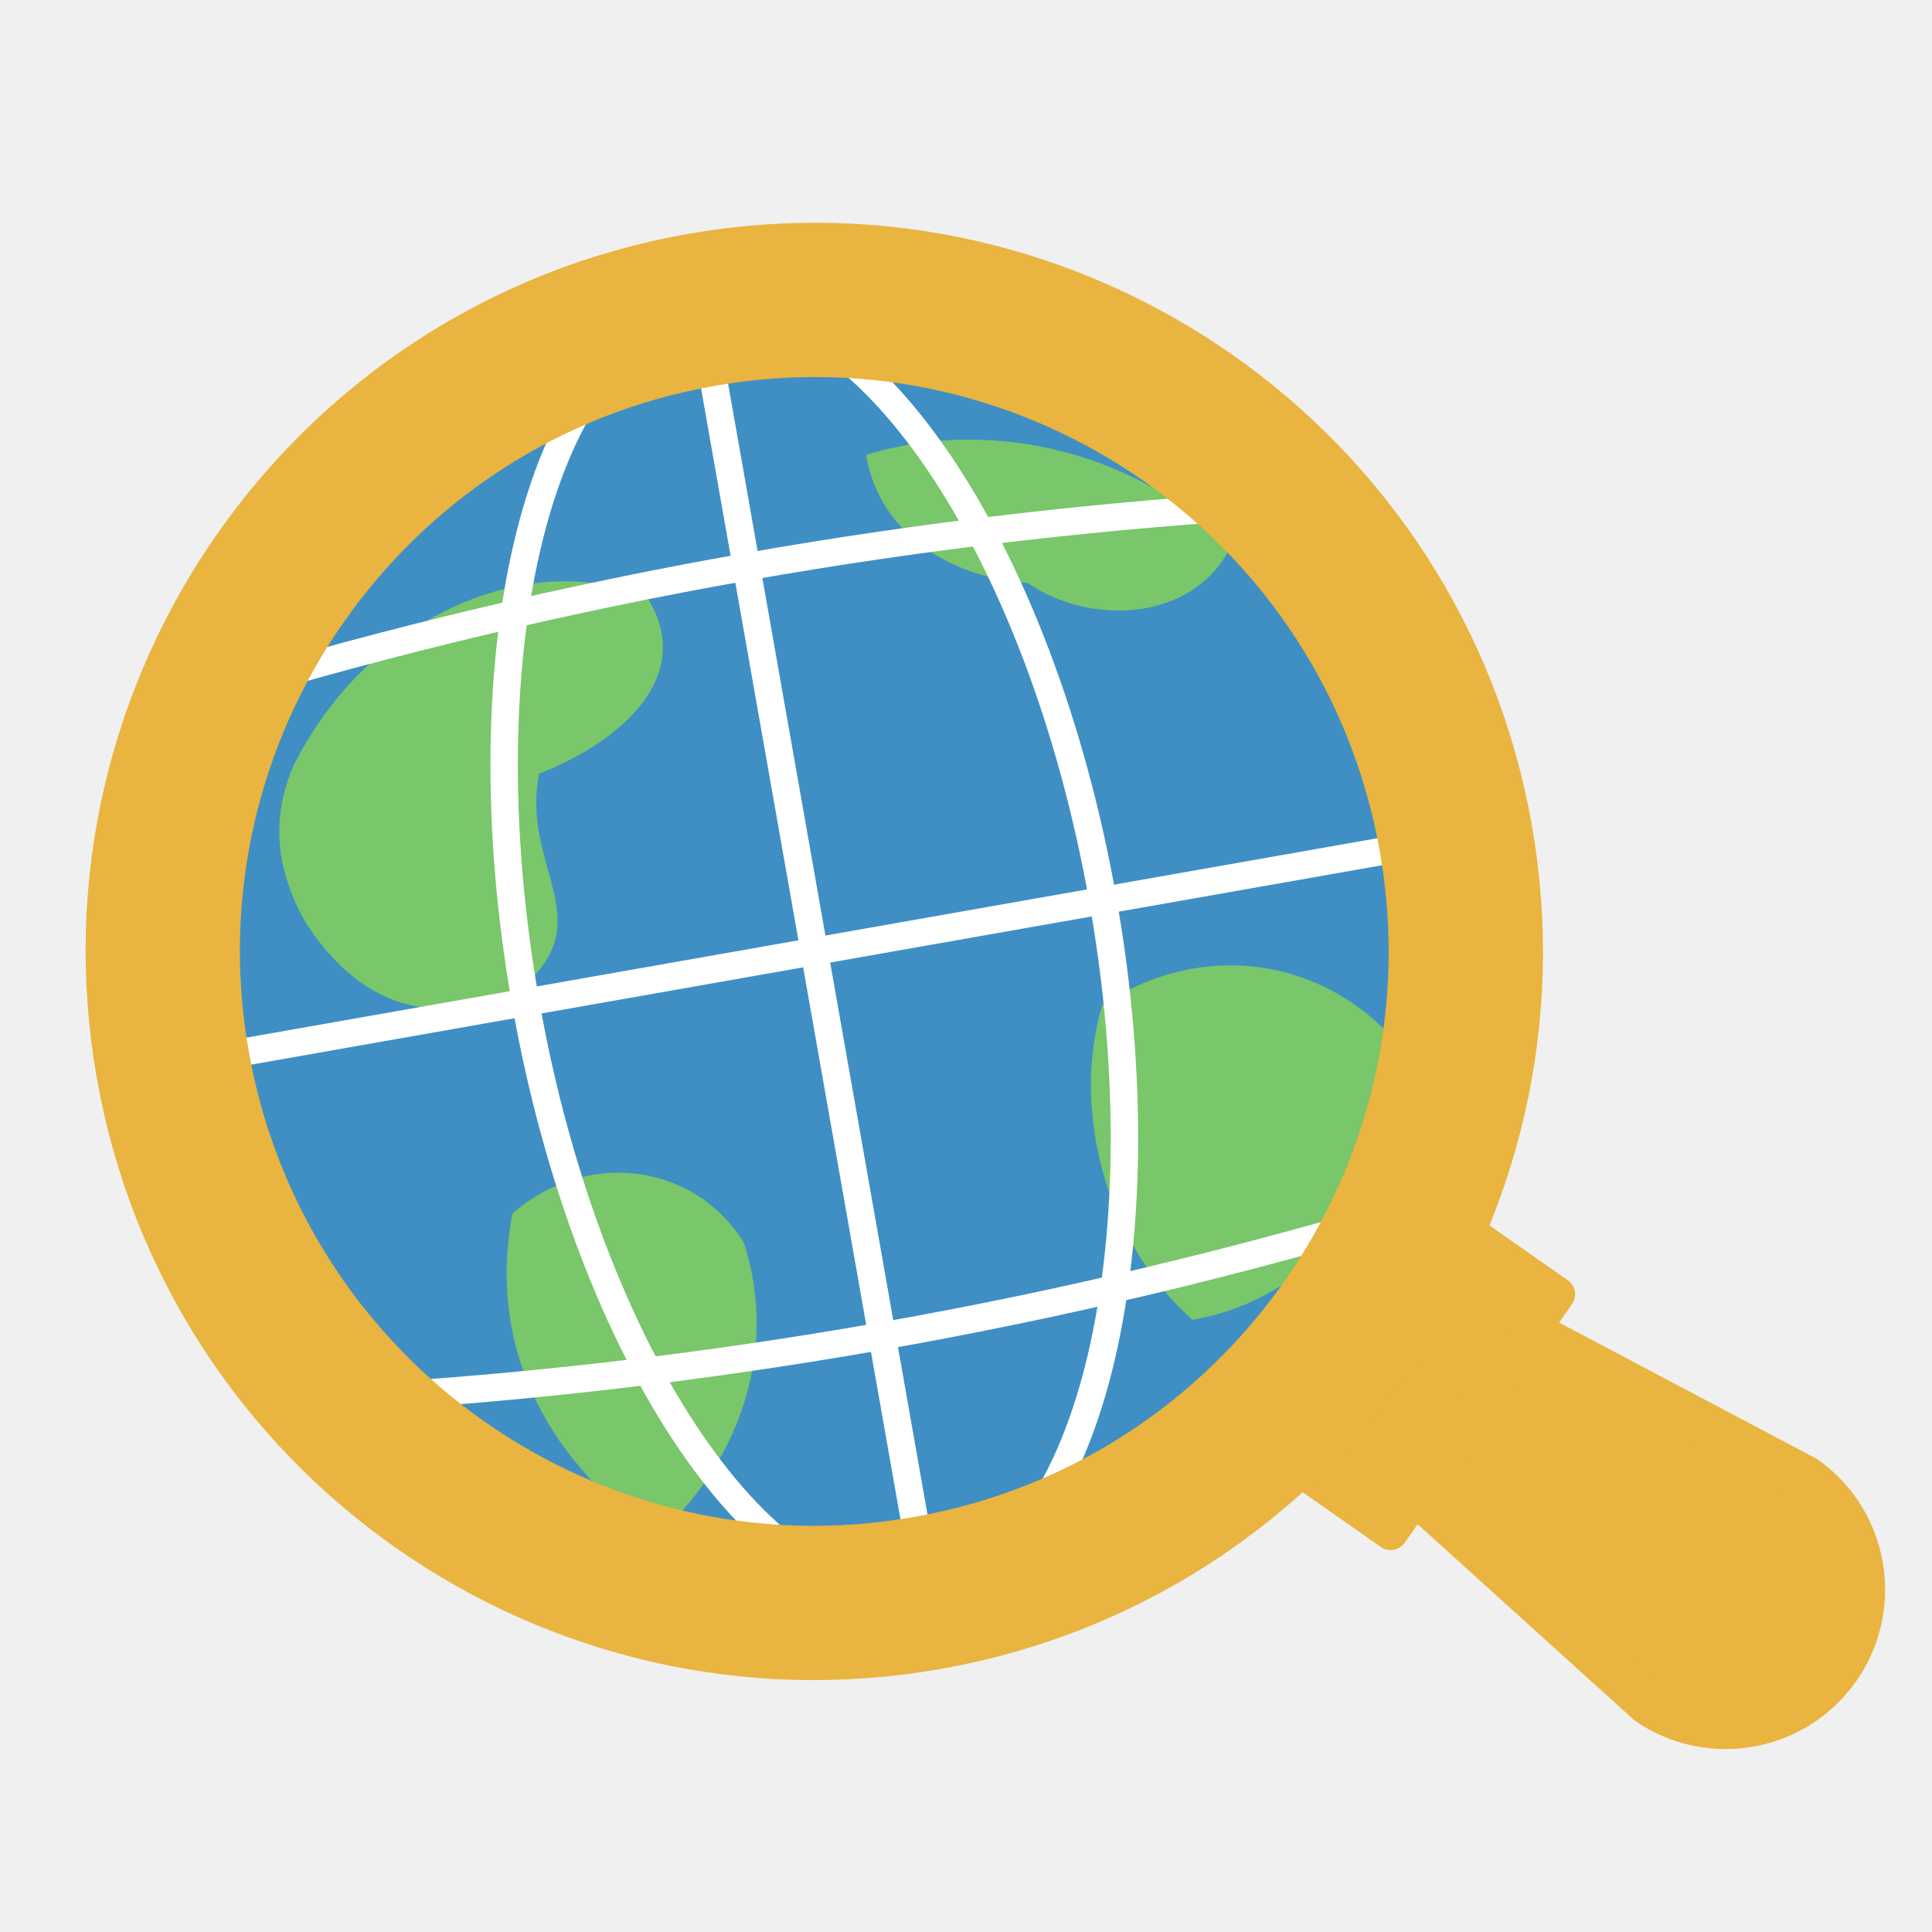
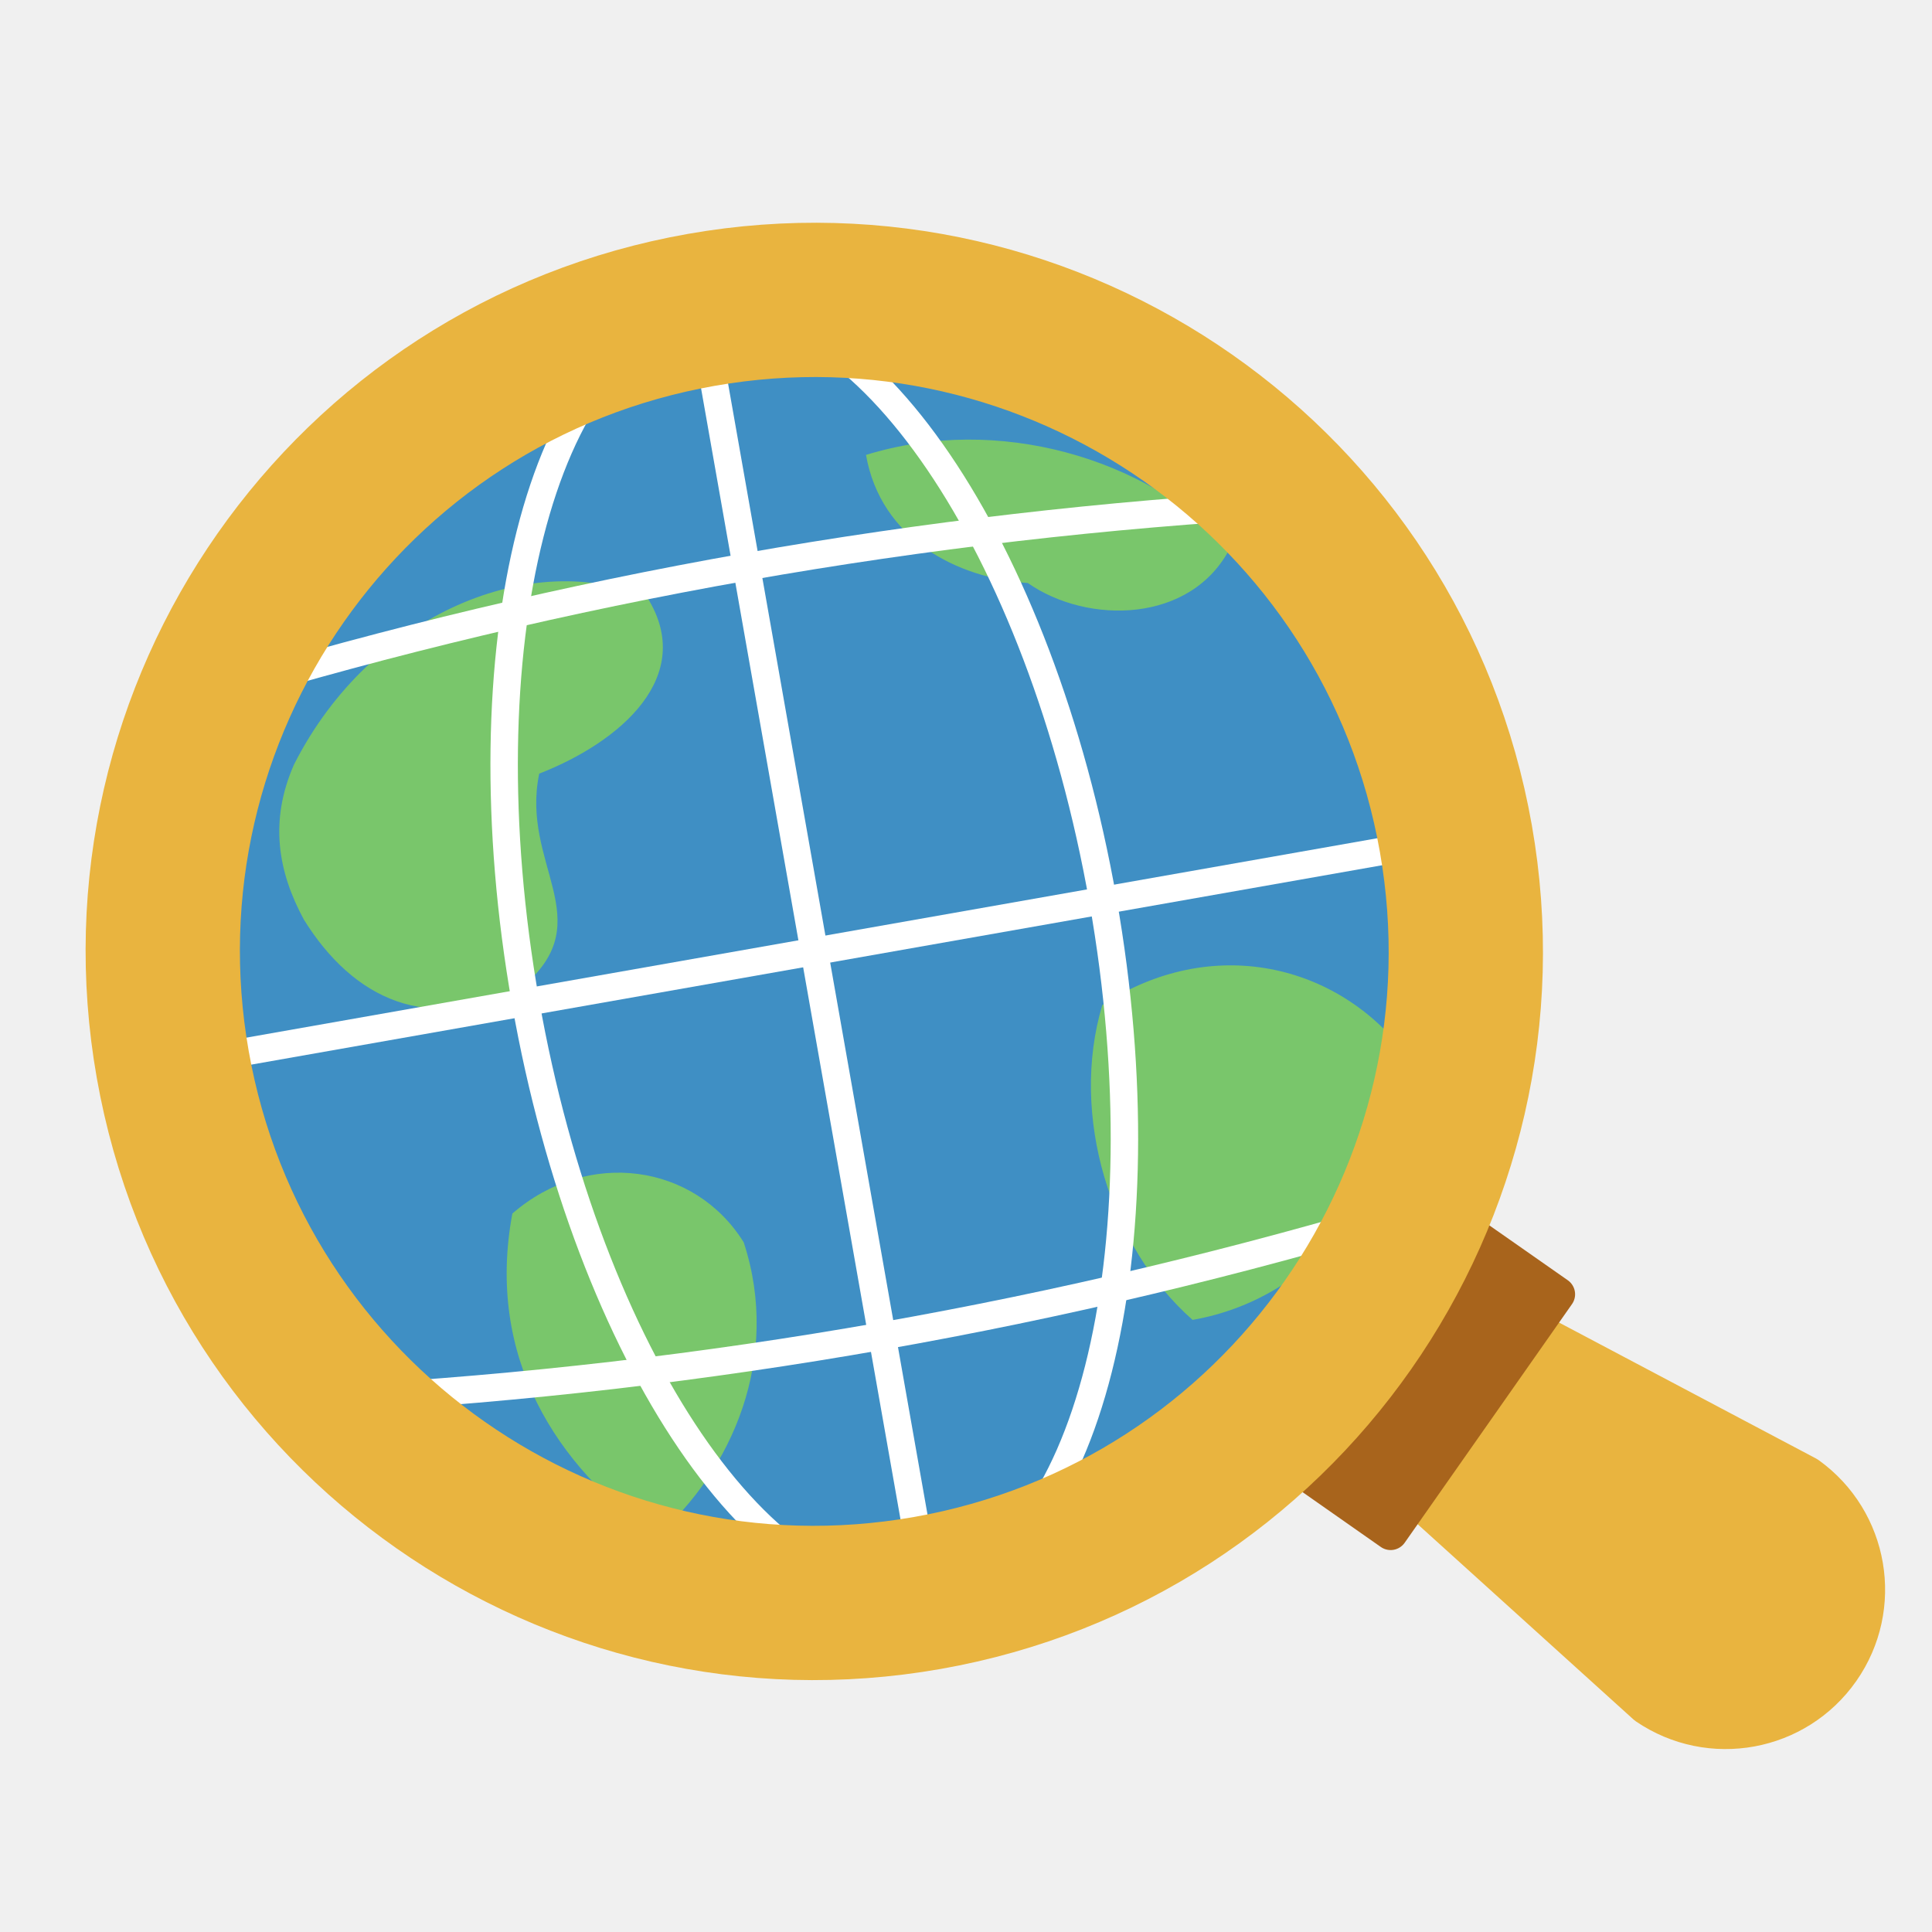
<svg xmlns="http://www.w3.org/2000/svg" role="img" aria-label="ClimaClue logo: a globe inside a magnifying glass" viewBox="-47.5 -55.5 112.7 112.7">
  <path d="M30.72 27.61L48.66 43.84A8 8 0 0 0 57.83 30.73L36.45 19.42Z" fill="#e9b43f" stroke="#e9b43f" stroke-width="2.6" stroke-linejoin="round" />
-   <path d="M27.07 29.33L33.62 33.92L43.38 20.00L36.82 15.41Z" fill="#e9b43f" stroke="#e9b43f" stroke-width="2" stroke-linejoin="round" />
+   <path d="M27.07 29.33L33.62 33.92L43.38 20.00L36.82 15.41Z" fill="#a8641c" stroke="#a8641c" stroke-width="2" stroke-linejoin="round" />
  <g transform="rotate(-10) translate(-50 -50)">
    <defs>
      <clipPath id="c0">
        <circle cx="50" cy="50" r="38" />
      </clipPath>
    </defs>
    <circle cx="50" cy="50" r="38" fill="#3f8fc4" />
    <g clip-path="url(#c0)">
      <path d="M22 34c6-8 16-10 22-6 2 5-3 8-8 9-2 5 2 9-3 12-6 2-10-1-12-6-1-3-1-6 1-9z M58 22c8-1 16 3 20 9-3 4-9 3-12 0-4-1-8-4-8-9z M30 62c5-3 11-1 13 4 1 7-3 13-8 16-5-5-8-12-5-20z M66 56c7-3 14 0 17 6-2 8-8 13-15 13-4-5-5-13-2-19z" fill="#79c66b" />
      <g fill="none" stroke="#ffffff" stroke-width="1.6" stroke-linecap="round">
        <path d="M18.264 29.1Q50 25.338 81.736 29.1M12 50Q50 50 88 50M18.264 70.9Q50 74.662 81.736 70.9" />
        <ellipse cx="50" cy="50" rx="17.1" ry="38" />
        <line x1="50" y1="12" x2="50" y2="88" />
      </g>
    </g>
    <circle cx="50" cy="50" r="38" fill="none" stroke="#e9b43f" stroke-width="9" />
  </g>
</svg>
